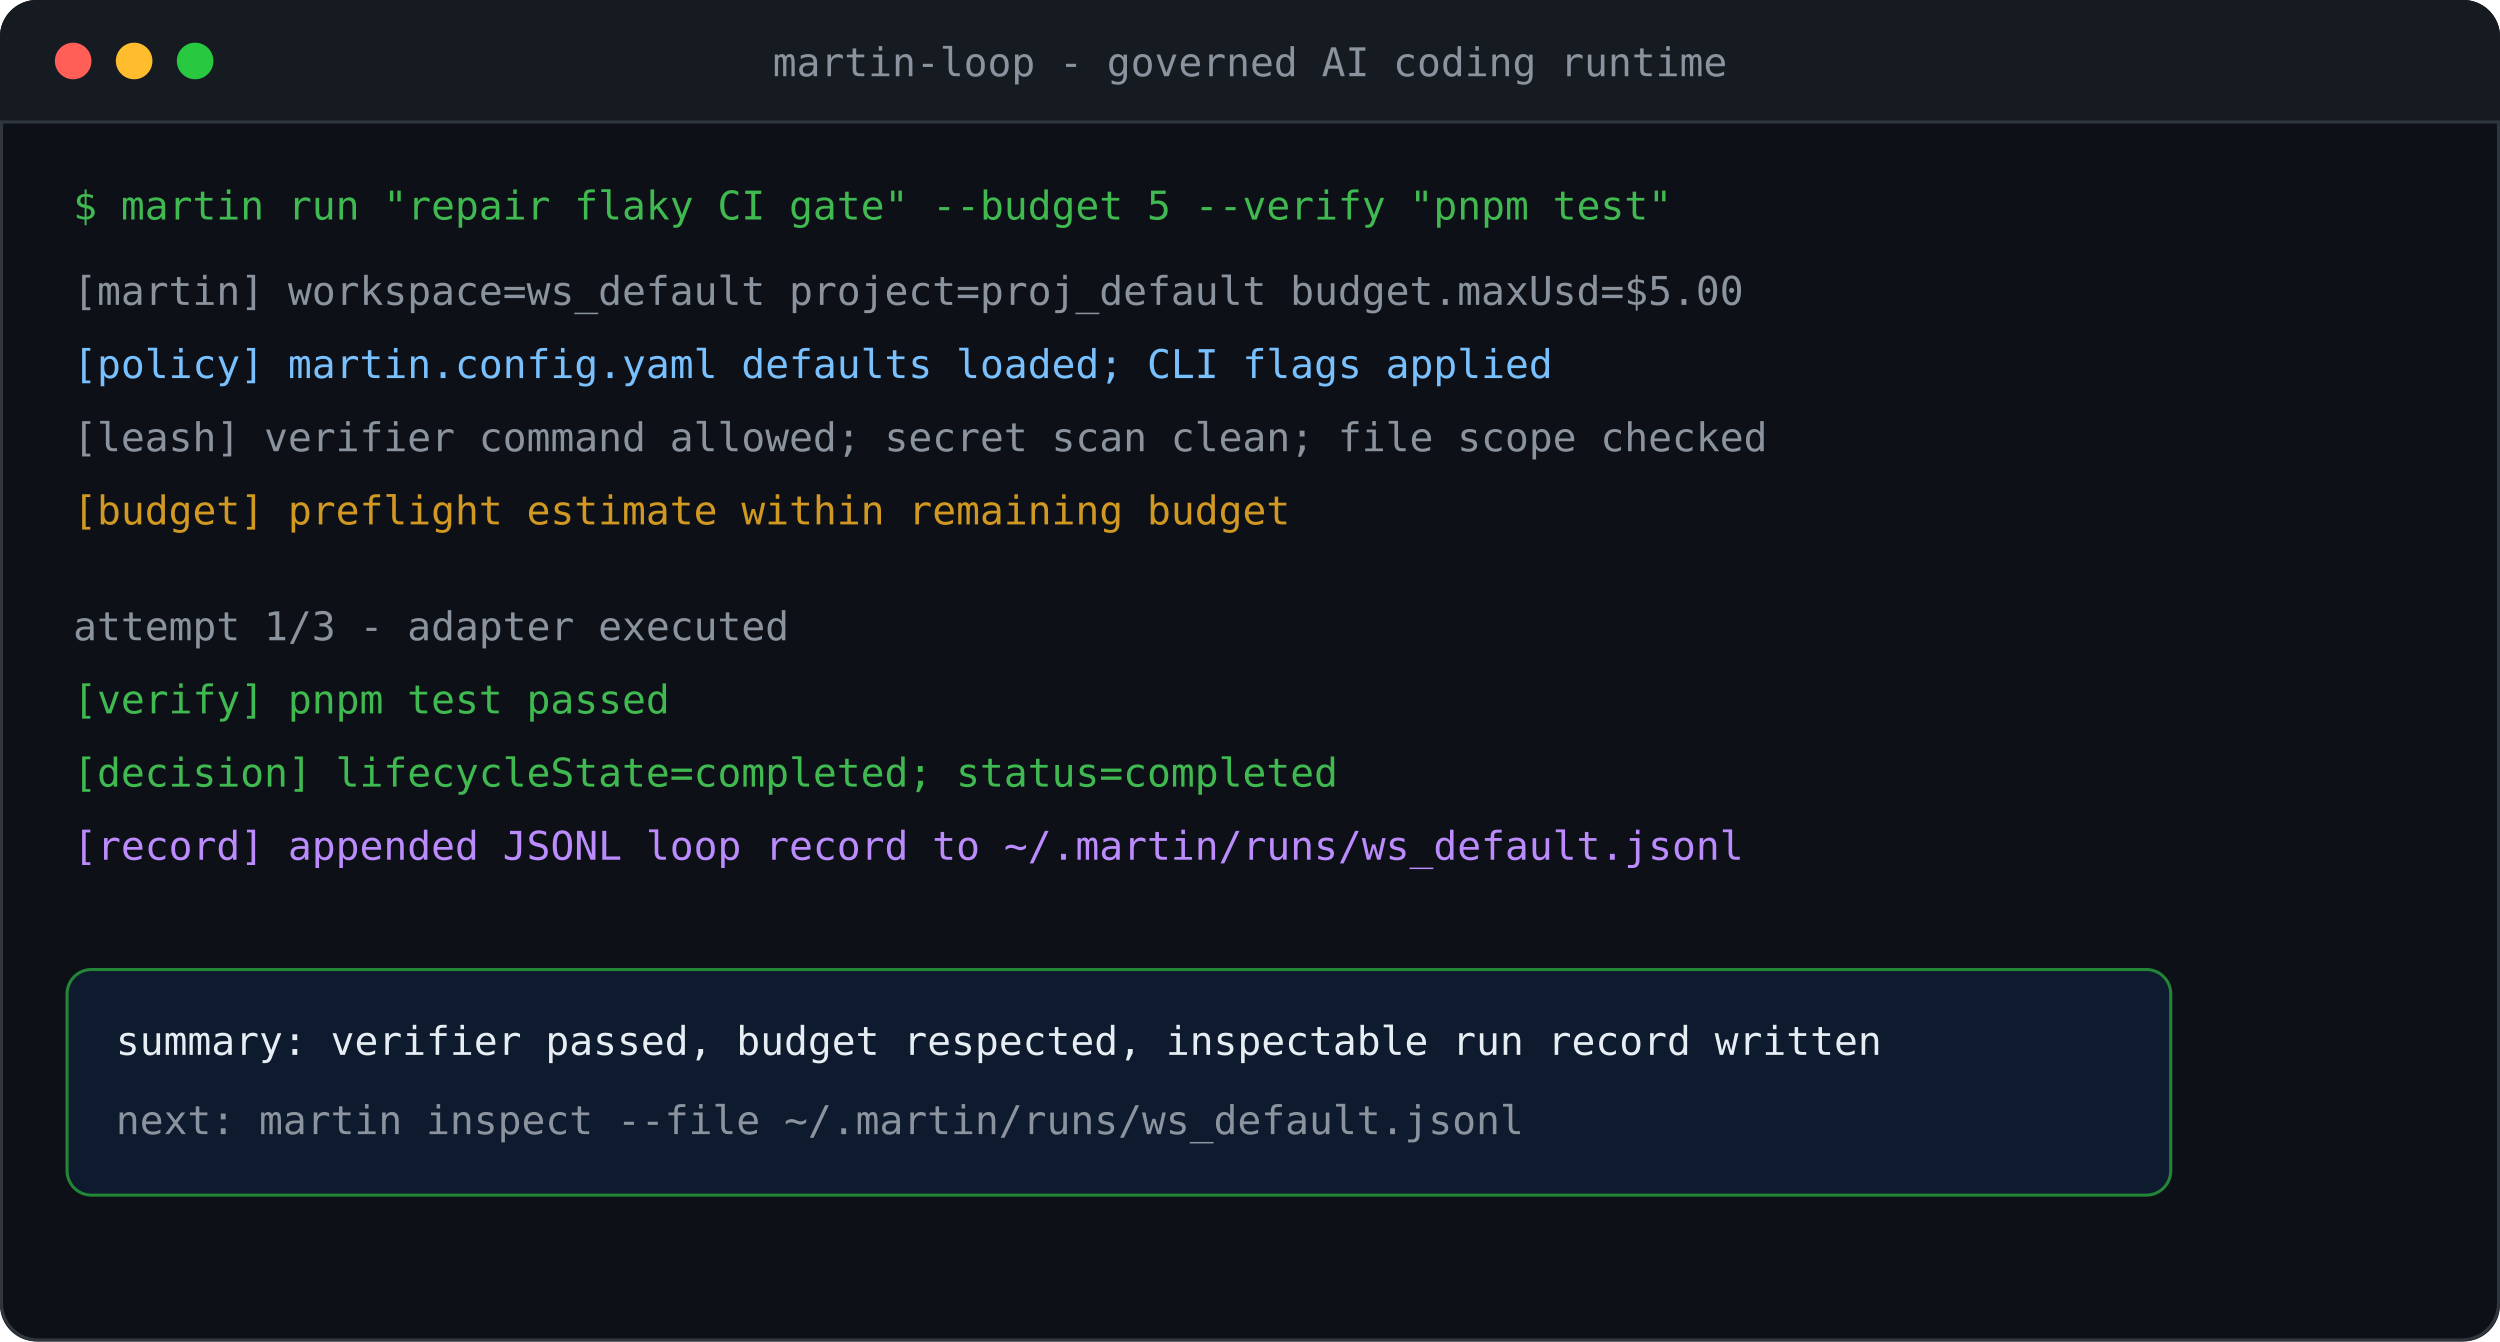
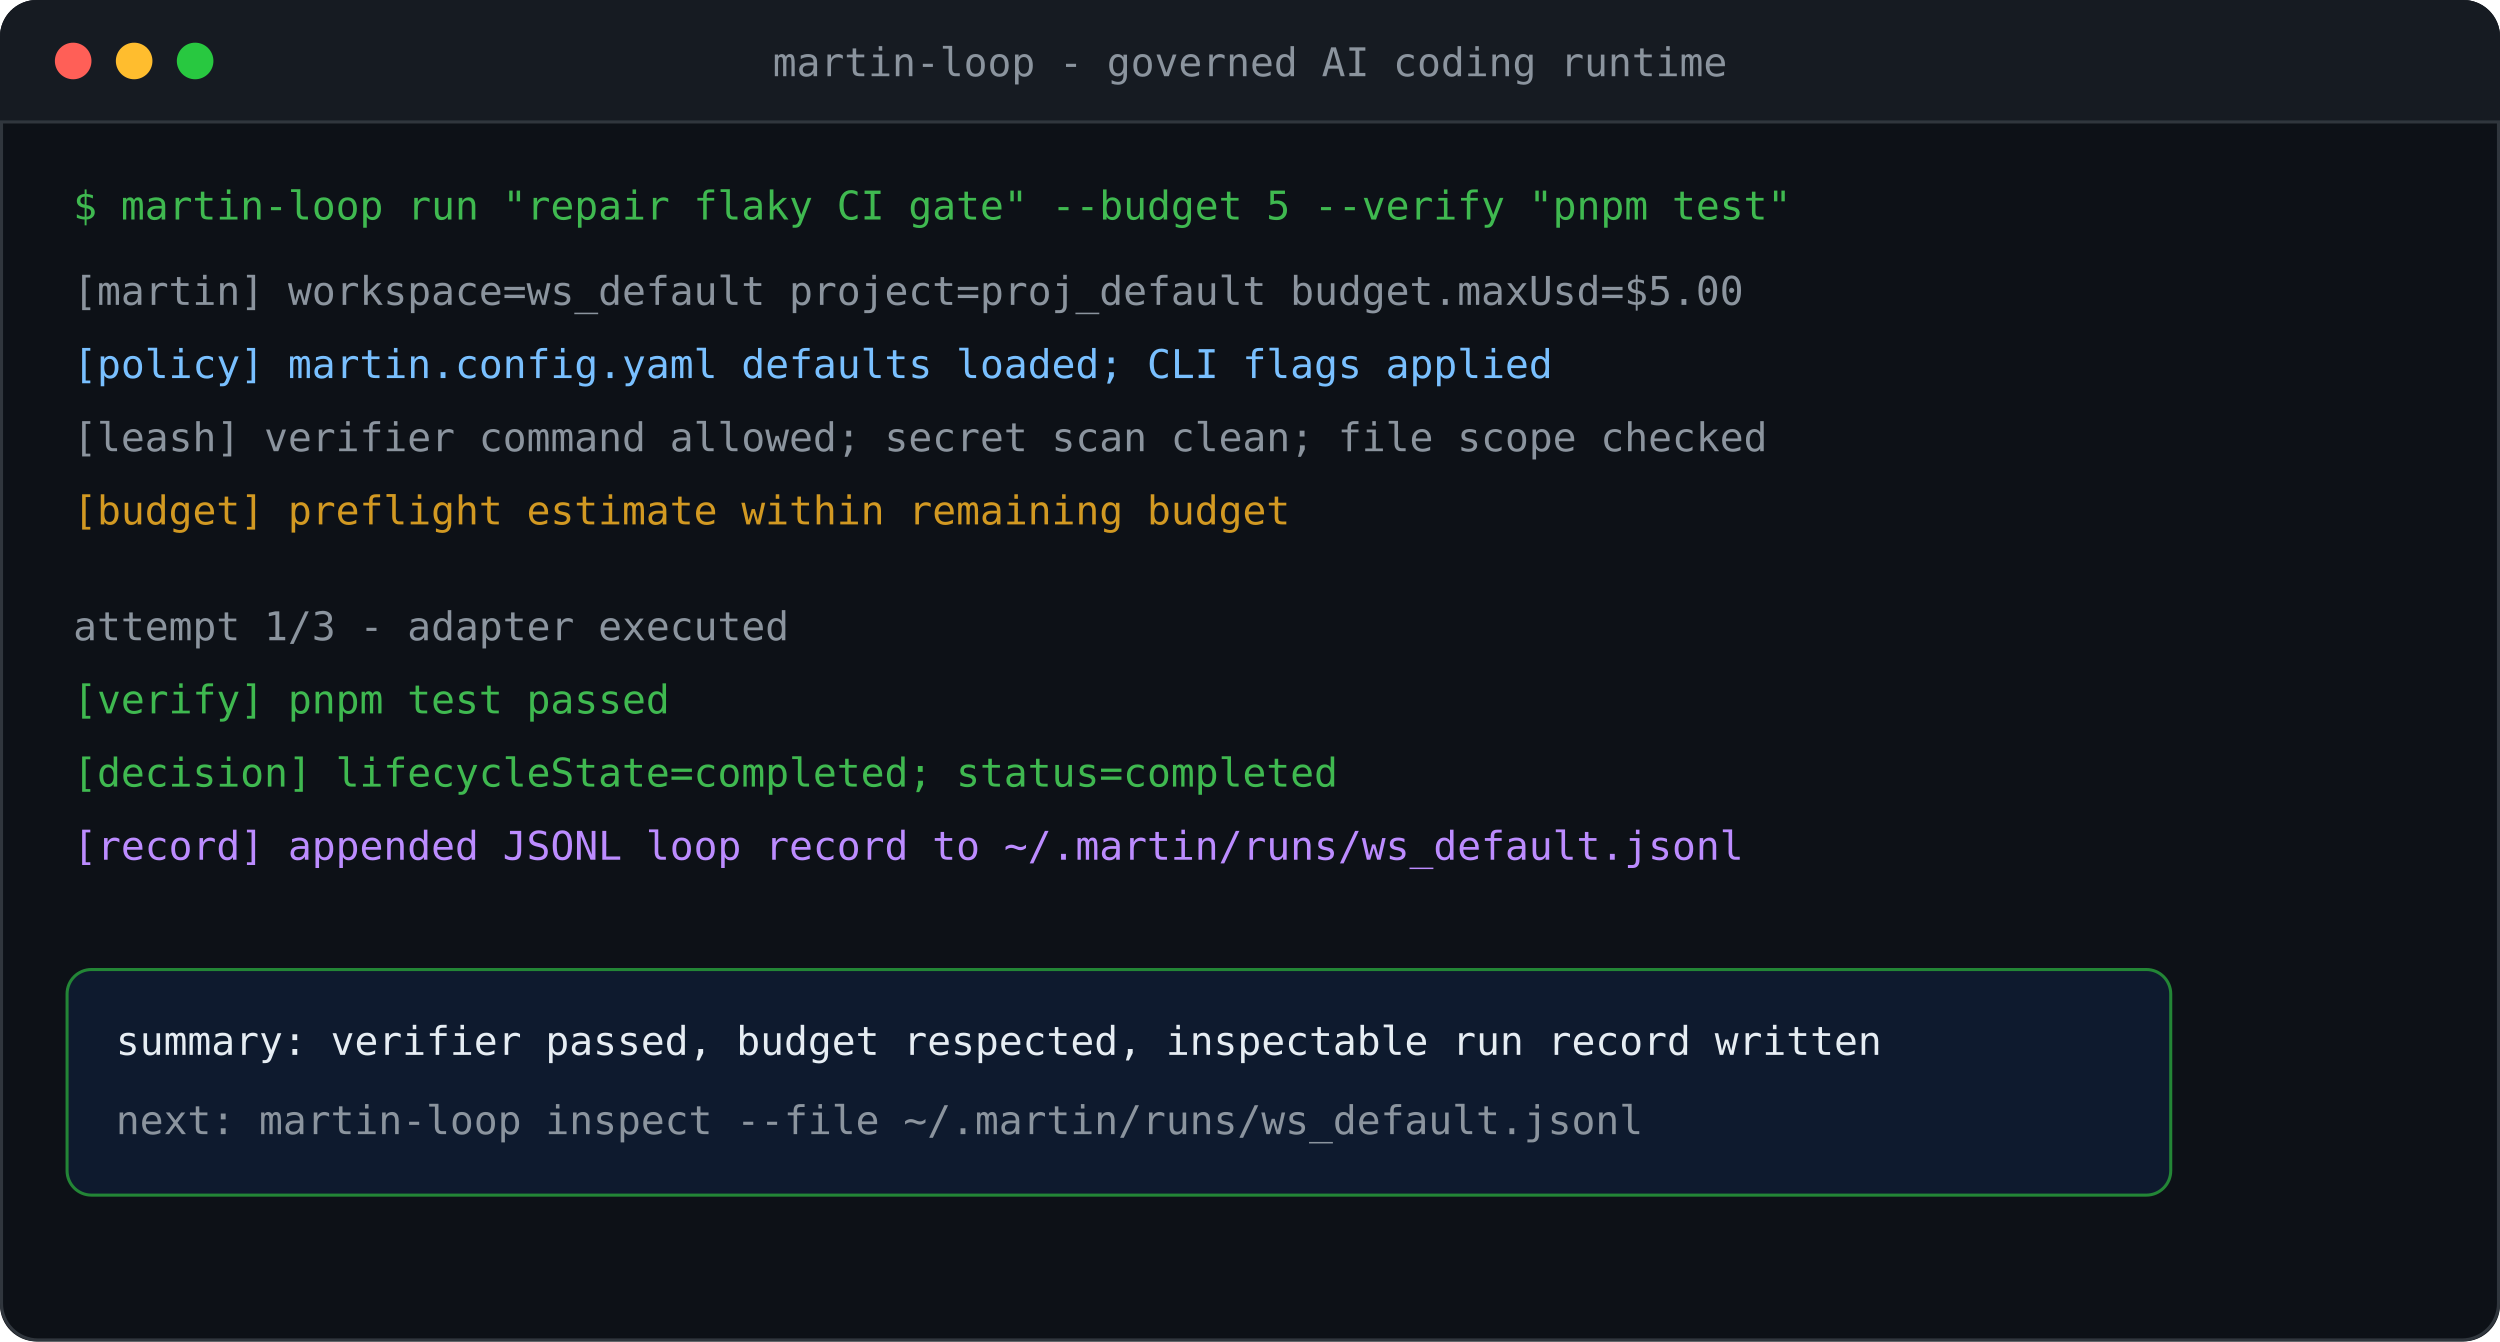
<svg xmlns="http://www.w3.org/2000/svg" viewBox="0 0 820 440" width="820" height="440">
  <defs>
    <style>
      .bg{fill:#0d1117}.bar{fill:#161b22}.border{stroke:#30363d;fill:none}
      .text{font-family:"SF Mono","Cascadia Code",Consolas,monospace;font-size:13px;fill:#e6edf3}
      .dim{fill:#8b949e}.green{fill:#3fb950}.blue{fill:#79c0ff}.yellow{fill:#d29922}.purple{fill:#bc8cff}.red{fill:#f85149}
      .dot-r{fill:#ff5f57}.dot-y{fill:#ffbd2e}.dot-g{fill:#28c840}
    </style>
  </defs>
  <rect width="820" height="440" rx="12" class="bg" />
  <rect x="0.5" y="0.5" width="819" height="439" rx="12" class="border" />
  <rect width="820" height="40" rx="12" class="bar" />
  <rect y="26" width="820" height="14" class="bar" />
  <line x1="0" y1="40" x2="820" y2="40" stroke="#30363d" />
  <circle cx="24" cy="20" r="6" class="dot-r" />
  <circle cx="44" cy="20" r="6" class="dot-y" />
  <circle cx="64" cy="20" r="6" class="dot-g" />
  <text x="410" y="25" text-anchor="middle" class="text dim">martin-loop - governed AI coding runtime</text>
-   <text x="24" y="72" class="text green">$ martin run "repair flaky CI gate" --budget 5 --verify "pnpm test"</text>
+   <text x="24" y="72" class="text green">$ martin-loop run "repair flaky CI gate" --budget 5 --verify "pnpm test"</text>
  <text x="24" y="100" class="text dim">[martin] workspace=ws_default  project=proj_default  budget.maxUsd=$5.00</text>
  <text x="24" y="124" class="text blue">[policy] martin.config.yaml defaults loaded; CLI flags applied</text>
  <text x="24" y="148" class="text dim">[leash] verifier command allowed; secret scan clean; file scope checked</text>
  <text x="24" y="172" class="text yellow">[budget] preflight estimate within remaining budget</text>
  <text x="24" y="210" class="text dim">attempt 1/3 - adapter executed</text>
  <text x="24" y="234" class="text green">[verify] pnpm test passed</text>
  <text x="24" y="258" class="text green">[decision] lifecycleState=completed; status=completed</text>
  <text x="24" y="282" class="text purple">[record] appended JSONL loop record to ~/.martin/runs/ws_default.jsonl</text>
  <rect x="22" y="318" width="690" height="74" rx="8" fill="#0e1a2e" stroke="#238636" />
  <text x="38" y="346" class="text">summary: verifier passed, budget respected, inspectable run record written</text>
-   <text x="38" y="372" class="text dim">next: martin inspect --file ~/.martin/runs/ws_default.jsonl</text>
+   <text x="38" y="372" class="text dim">next: martin-loop inspect --file ~/.martin/runs/ws_default.jsonl</text>
</svg>
